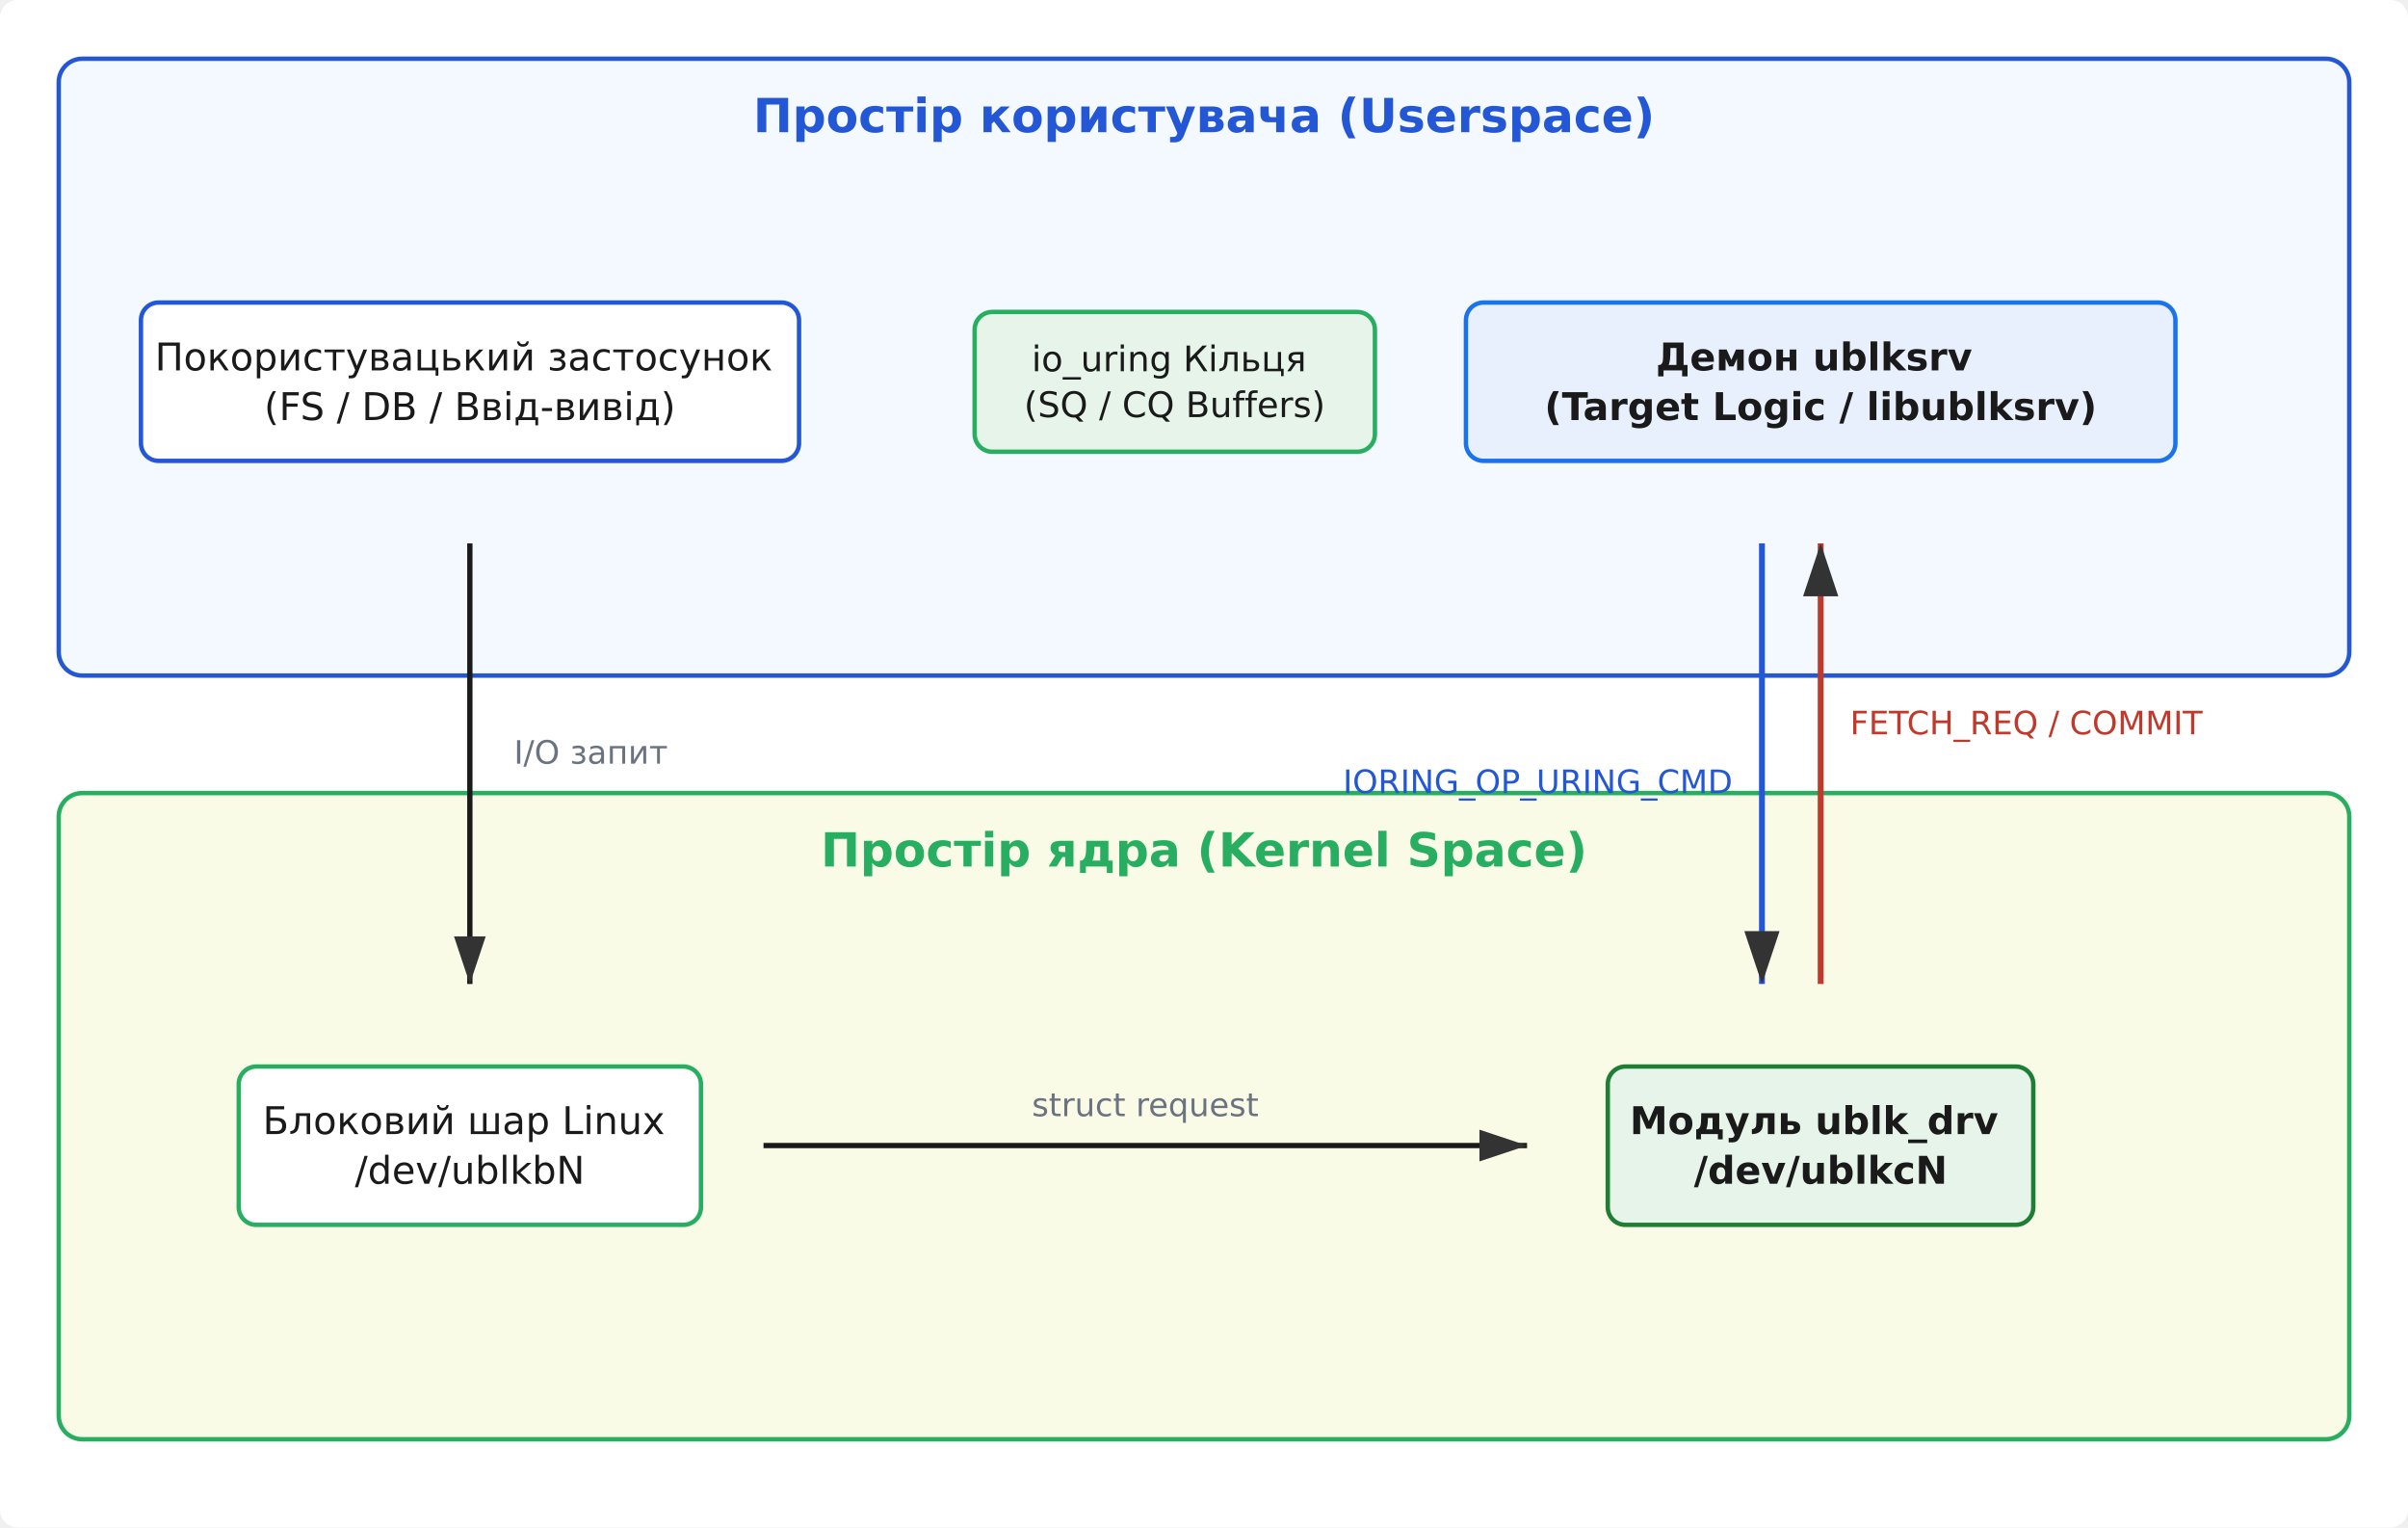
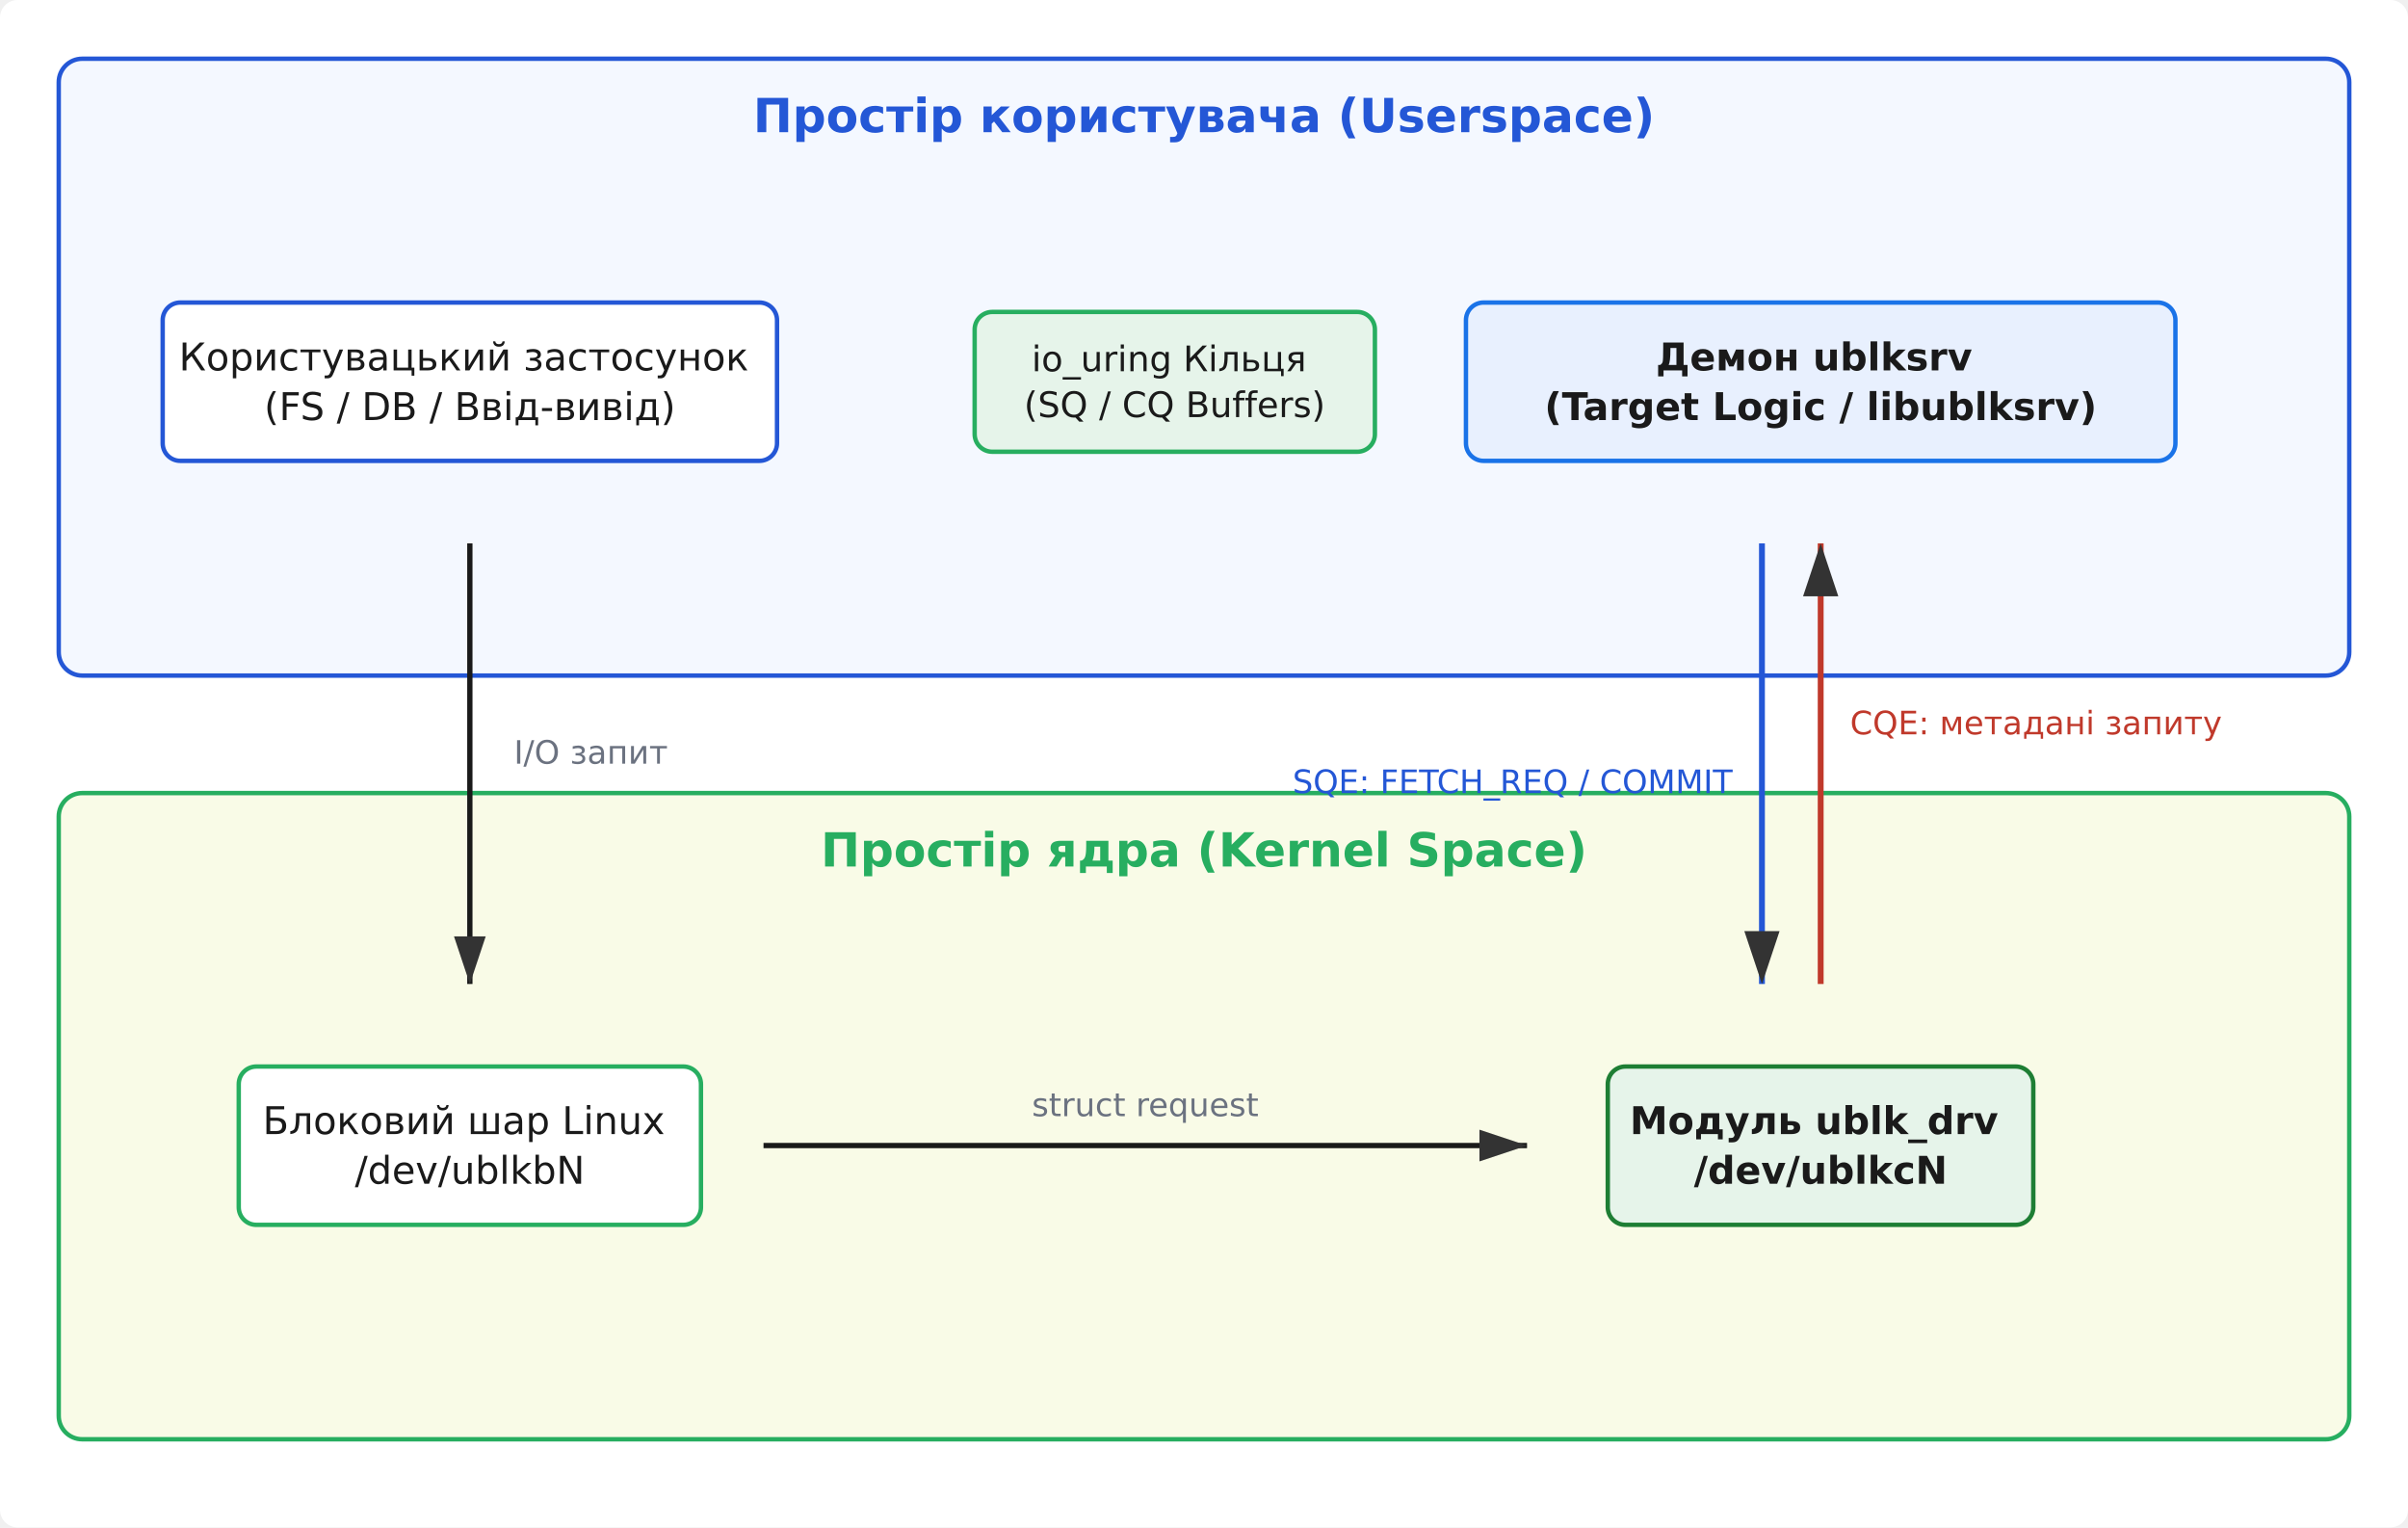
<svg xmlns="http://www.w3.org/2000/svg" viewBox="0 0 820 520">
  <defs>
    <marker id="arrow" markerWidth="10" markerHeight="10" refX="9" refY="3" orient="auto" markerUnits="strokeWidth">
      <path d="M0,0 L0,6 L9,3 z" fill="#333333" />
    </marker>
  </defs>
  <rect x="0.0" y="0.0" width="820.0" height="520.0" rx="6" fill="#ffffff" stroke="none" stroke-width="1.5" />
  <rect x="20.0" y="20.0" width="780.0" height="210.0" rx="8" fill="#f4f8ff" stroke="#2457d6" stroke-width="1.5" />
  <text x="410.0" y="45.0" font-family="'Segoe UI', 'DejaVu Sans', Arial, sans-serif" font-size="16" fill="#2457d6" text-anchor="middle" font-weight="700">Простір користувача (Userspace)</text>
-   <rect x="48.0" y="103.0" width="224.1" height="53.9" rx="6" fill="#ffffff" stroke="#2457d6" stroke-width="1.5" />
+   <rect x="55.4" y="103.0" width="209.2" height="53.9" rx="6" fill="#ffffff" stroke="#2457d6" stroke-width="1.5" />
  <text x="160.0" y="126.1" font-family="'Segoe UI', 'DejaVu Sans', Arial, sans-serif" font-size="13" fill="#1a1a1a" text-anchor="middle">
-     <tspan x="160.0" dy="0.0">Покористувацький застосунок</tspan>
+     <tspan x="160.0" dy="0.0">Користувацький застосунок</tspan>
    <tspan x="160.0" dy="16.9">(FS / DB / Ввід-вивід)</tspan>
  </text>
  <rect x="499.2" y="103.0" width="241.6" height="53.9" rx="6" fill="#e8f0fe" stroke="#1a73e8" stroke-width="1.5" />
  <text x="620.0" y="126.1" font-family="'Segoe UI', 'DejaVu Sans', Arial, sans-serif" font-size="13" fill="#1a1a1a" text-anchor="middle" font-weight="700">
    <tspan x="620.0" dy="0.0">Демон ublksrv</tspan>
    <tspan x="620.0" dy="16.9">(Target Logic / libublksrv)</tspan>
  </text>
  <rect x="331.9" y="106.2" width="136.3" height="47.6" rx="6" fill="#e6f4ea" stroke="#27ae60" stroke-width="1.5" />
  <text x="400.0" y="126.4" font-family="'Segoe UI', 'DejaVu Sans', Arial, sans-serif" font-size="12" fill="#1a1a1a" text-anchor="middle">
    <tspan x="400.0" dy="0.0">io_uring Кільця</tspan>
    <tspan x="400.0" dy="15.6">(SQ / CQ Buffers)</tspan>
  </text>
  <rect x="20.0" y="270.0" width="780.0" height="220.0" rx="8" fill="#f9fbe7" stroke="#27ae60" stroke-width="1.5" />
  <text x="410.0" y="295.0" font-family="'Segoe UI', 'DejaVu Sans', Arial, sans-serif" font-size="16" fill="#27ae60" text-anchor="middle" font-weight="700">Простір ядра (Kernel Space)</text>
  <rect x="81.3" y="363.1" width="157.4" height="53.9" rx="6" fill="#ffffff" stroke="#27ae60" stroke-width="1.5" />
  <text x="160.0" y="386.1" font-family="'Segoe UI', 'DejaVu Sans', Arial, sans-serif" font-size="13" fill="#1a1a1a" text-anchor="middle">
    <tspan x="160.0" dy="0.0">Блоковий шар Linux</tspan>
    <tspan x="160.0" dy="16.9">/dev/ublkbN</tspan>
  </text>
  <rect x="547.5" y="363.1" width="144.9" height="53.9" rx="6" fill="#e6f4ea" stroke="#1e7e34" stroke-width="1.5" />
  <text x="620.0" y="386.1" font-family="'Segoe UI', 'DejaVu Sans', Arial, sans-serif" font-size="13" fill="#1a1a1a" text-anchor="middle" font-weight="700">
    <tspan x="620.0" dy="0.0">Модуль ublk_drv</tspan>
    <tspan x="620.0" dy="16.9">/dev/ublkcN</tspan>
  </text>
  <line x1="160.0" y1="185.0" x2="160.0" y2="335.0" stroke="#1a1a1a" stroke-width="1.8" marker-end="url(#arrow)" />
  <text x="175.0" y="260.0" font-family="'Segoe UI', 'DejaVu Sans', Arial, sans-serif" font-size="11" fill="#6b7280" text-anchor="start">I/O запит</text>
  <line x1="260.0" y1="390.0" x2="520.0" y2="390.0" stroke="#1a1a1a" stroke-width="1.8" marker-end="url(#arrow)" />
  <text x="390.0" y="380.0" font-family="'Segoe UI', 'DejaVu Sans', Arial, sans-serif" font-size="11" fill="#6b7280" text-anchor="middle">struct request</text>
  <line x1="620.0" y1="335.0" x2="620.0" y2="185.0" stroke="#c0392b" stroke-width="2.0" marker-end="url(#arrow)" />
  <line x1="600.0" y1="185.0" x2="600.0" y2="335.0" stroke="#2457d6" stroke-width="2.0" marker-end="url(#arrow)" />
-   <text x="630.0" y="250.0" font-family="'Segoe UI', 'DejaVu Sans', Arial, sans-serif" font-size="11" fill="#c0392b" text-anchor="start">FETCH_REQ / COMMIT</text>
-   <text x="590.0" y="270.0" font-family="'Segoe UI', 'DejaVu Sans', Arial, sans-serif" font-size="11" fill="#2457d6" text-anchor="end">IORING_OP_URING_CMD</text>
+   <text x="630.0" y="250.0" font-family="'Segoe UI', 'DejaVu Sans', Arial, sans-serif" font-size="11" fill="#c0392b" text-anchor="start">CQE: метадані запиту</text>
+   <text x="590.0" y="270.0" font-family="'Segoe UI', 'DejaVu Sans', Arial, sans-serif" font-size="11" fill="#2457d6" text-anchor="end">SQE: FETCH_REQ / COMMIT</text>
</svg>
